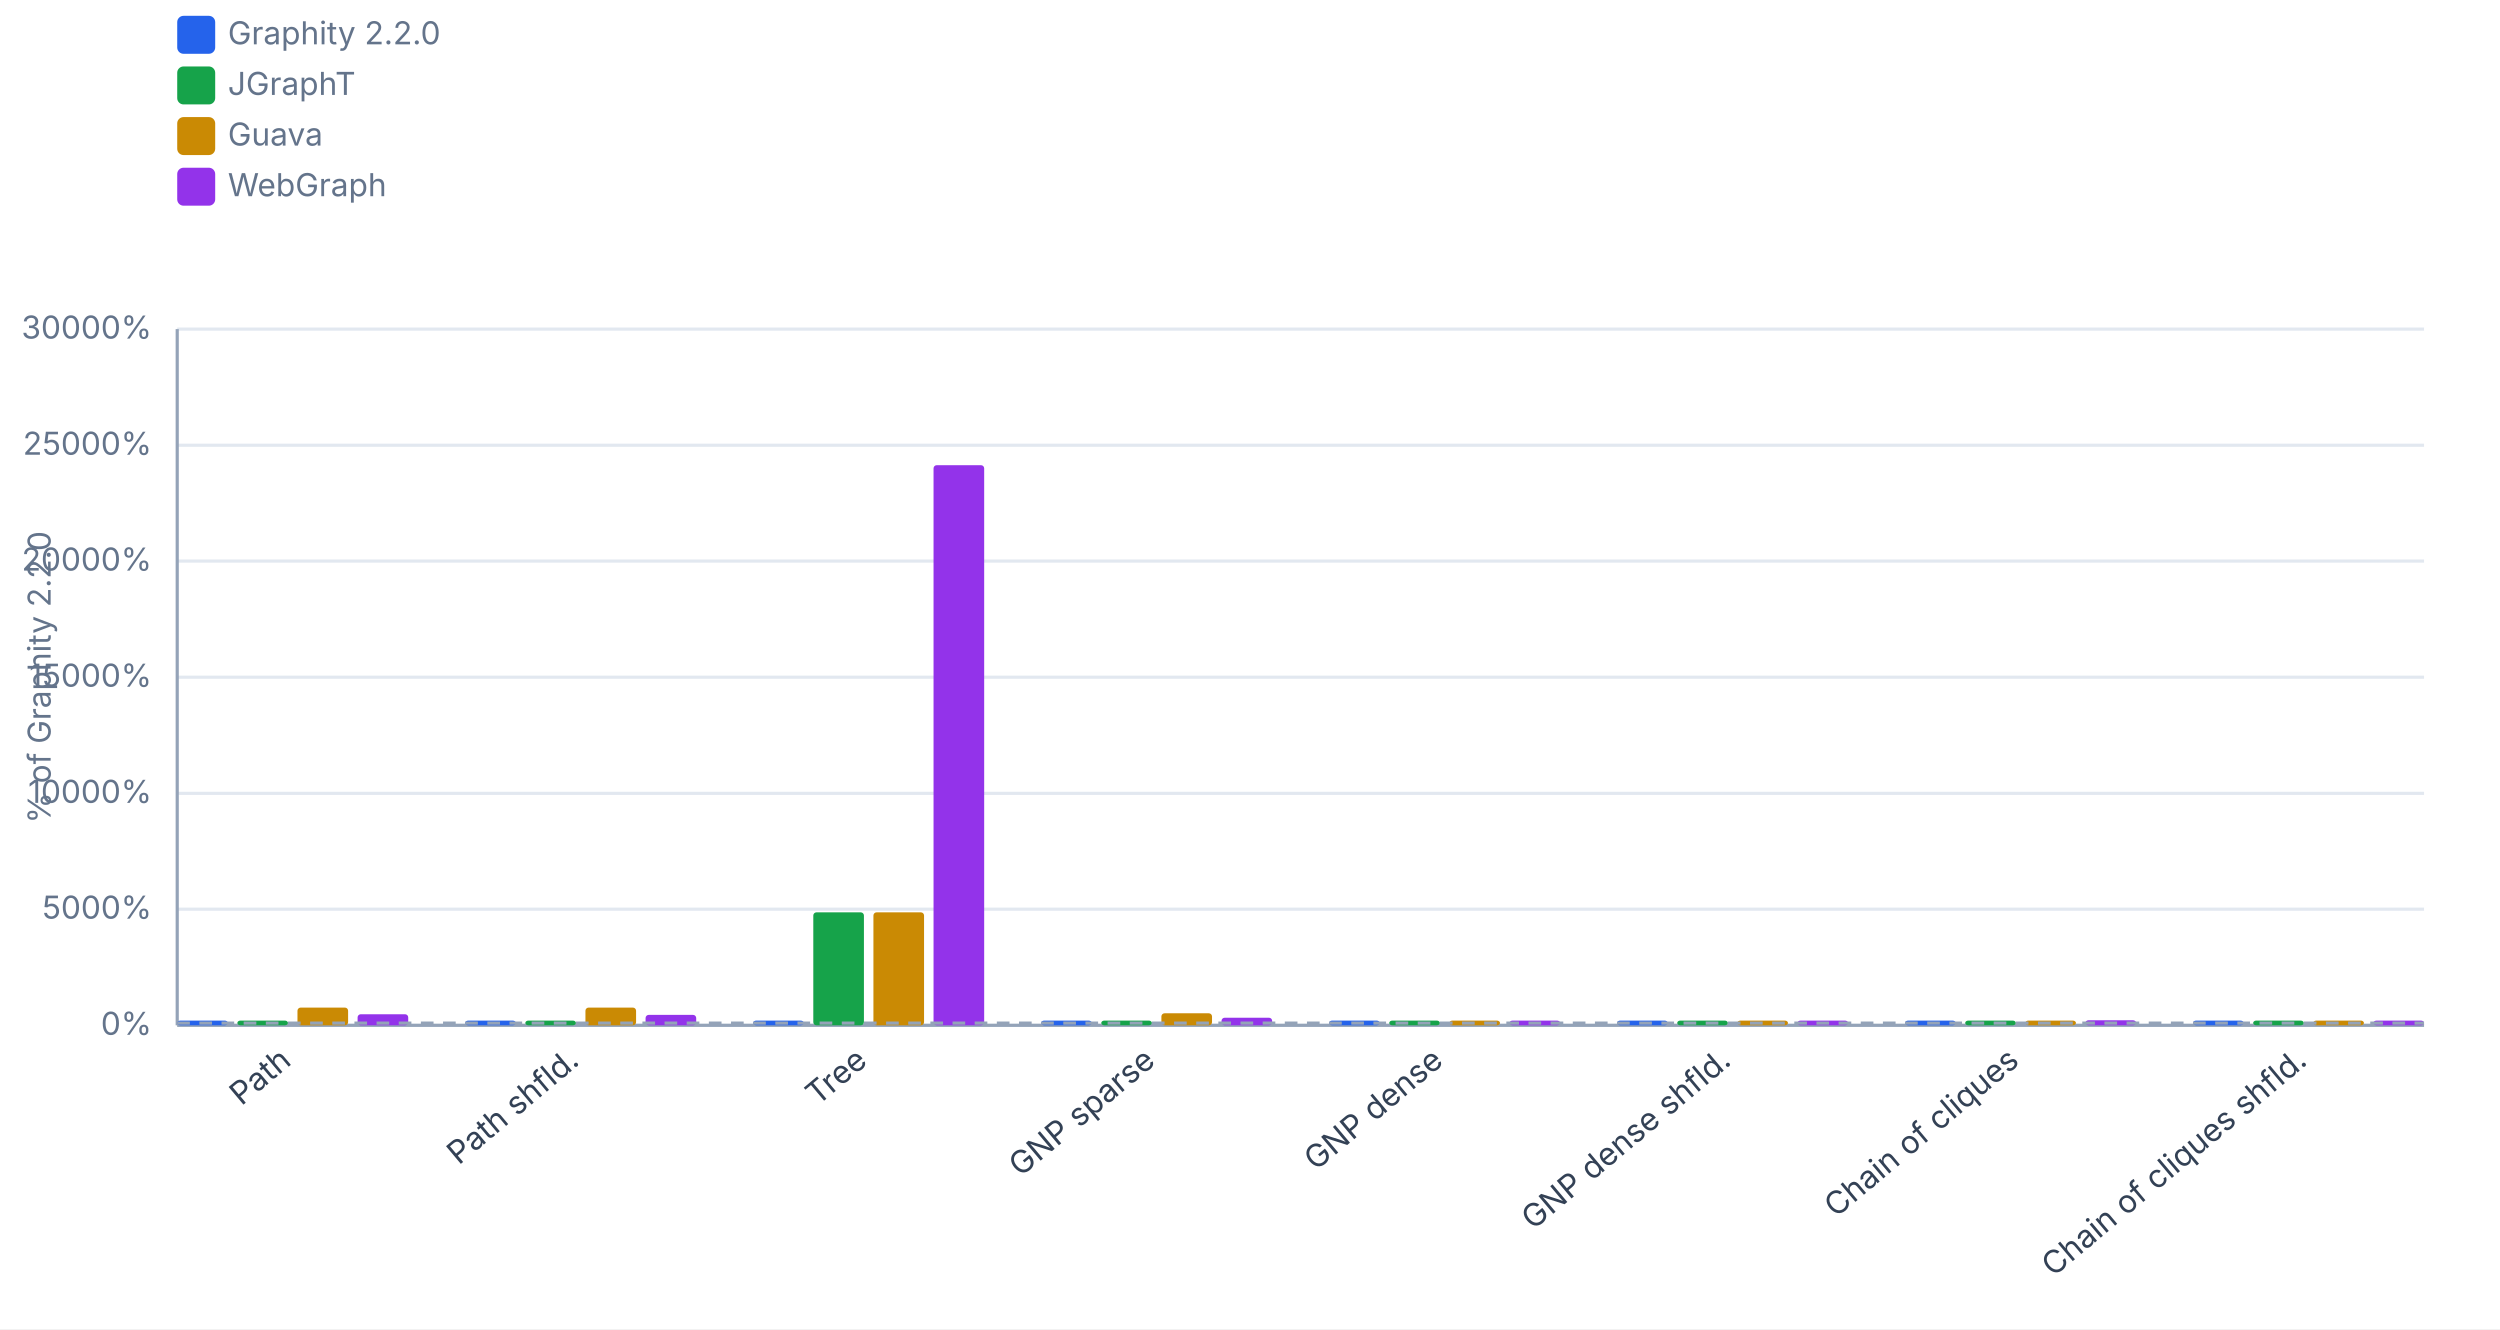
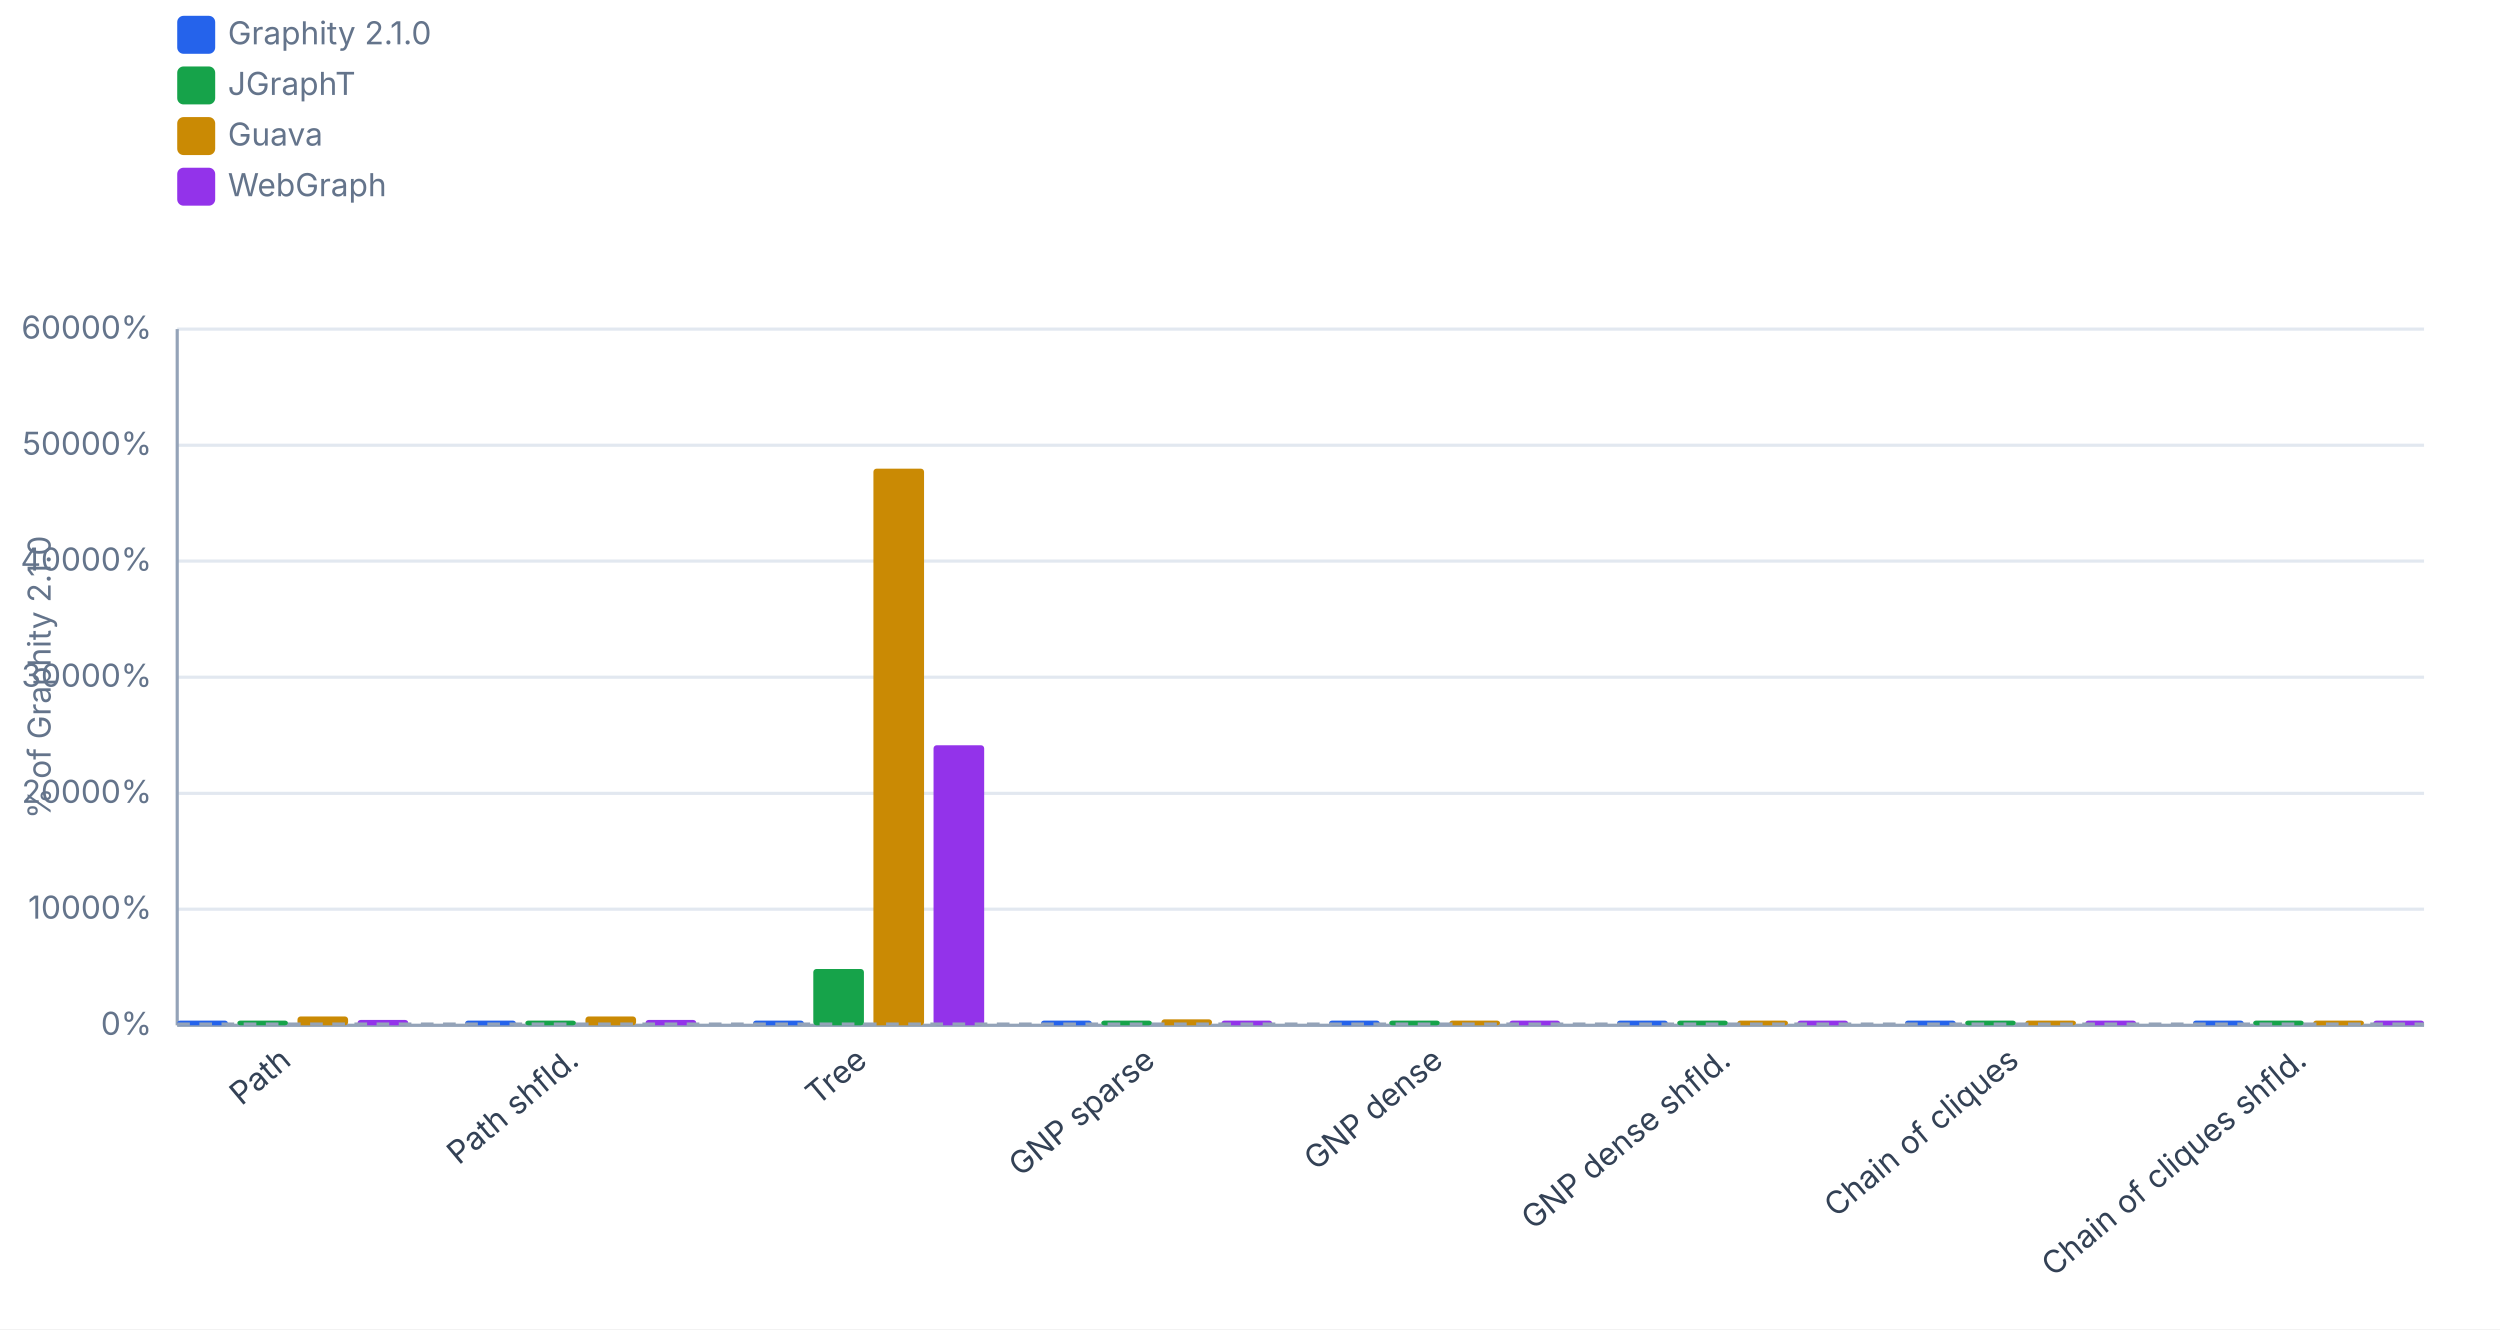
<svg xmlns="http://www.w3.org/2000/svg" width="790" height="420" viewBox="0 0 790 420" role="img">
  <style>text{font-family:ui-sans-serif,system-ui,-apple-system,Segoe UI,sans-serif;font-size:11px;fill:#334155}.axis{stroke:#94a3b8;stroke-width:1;fill:none}.grid{stroke:#e2e8f0;stroke-width:1}.ylabel{fill:#64748b;font-size:10px}.tick{fill:#64748b;font-size:10px}.xlabel{font-size:10px}</style>
  <rect x="0" y="0" width="790" height="420" fill="#ffffff" />
  <rect x="56" y="5" width="12" height="12" rx="2" fill="#2563eb" />
-   <text x="72" y="14" class="tick">Graphity 2.2.0</text>
+   <text x="72" y="14" class="tick">Graphity 2.1.0</text>
  <rect x="56" y="21" width="12" height="12" rx="2" fill="#16a34a" />
  <text x="72" y="30" class="tick">JGraphT</text>
  <rect x="56" y="37" width="12" height="12" rx="2" fill="#ca8a04" />
  <text x="72" y="46" class="tick">Guava</text>
  <rect x="56" y="53" width="12" height="12" rx="2" fill="#9333ea" />
  <text x="72" y="62" class="tick">WebGraph</text>
  <line class="grid" x1="56" y1="324.0" x2="766" y2="324.0" />
  <text class="tick" x="48" y="327.0" text-anchor="end">0%</text>
  <line class="grid" x1="56" y1="287.3" x2="766" y2="287.3" />
-   <text class="tick" x="48" y="290.3" text-anchor="end">5000%</text>
+   <text class="tick" x="48" y="290.3" text-anchor="end">10000%</text>
  <line class="grid" x1="56" y1="250.7" x2="766" y2="250.7" />
-   <text class="tick" x="48" y="253.7" text-anchor="end">10000%</text>
+   <text class="tick" x="48" y="253.7" text-anchor="end">20000%</text>
  <line class="grid" x1="56" y1="214.0" x2="766" y2="214.0" />
-   <text class="tick" x="48" y="217.0" text-anchor="end">15000%</text>
+   <text class="tick" x="48" y="217.0" text-anchor="end">30000%</text>
  <line class="grid" x1="56" y1="177.3" x2="766" y2="177.3" />
-   <text class="tick" x="48" y="180.3" text-anchor="end">20000%</text>
+   <text class="tick" x="48" y="180.3" text-anchor="end">40000%</text>
  <line class="grid" x1="56" y1="140.7" x2="766" y2="140.7" />
-   <text class="tick" x="48" y="143.7" text-anchor="end">25000%</text>
+   <text class="tick" x="48" y="143.7" text-anchor="end">50000%</text>
  <line class="grid" x1="56" y1="104.0" x2="766" y2="104.0" />
-   <text class="tick" x="48" y="107.0" text-anchor="end">30000%</text>
+   <text class="tick" x="48" y="107.0" text-anchor="end">60000%</text>
  <line class="axis" x1="56" y1="104" x2="56" y2="324" />
  <line class="axis" x1="56" y1="324" x2="766" y2="324" />
-   <text class="ylabel" x="16" y="214.0" text-anchor="middle" transform="rotate(-90 16 214.0)">% of Graphity 2.2.0</text>
+   <text class="ylabel" x="16" y="214.0" text-anchor="middle" transform="rotate(-90 16 214.0)">% of Graphity 2.1.0</text>
  <text class="xlabel" x="92.5" y="336.0" text-anchor="end" transform="rotate(-40 92.5 336.0)">Path</text>
  <rect x="56.0" y="322.5" width="16" height="1.5" fill="#2563eb" rx="1" />
  <rect x="75.0" y="322.5" width="16" height="1.5" fill="#16a34a" rx="1" />
-   <rect x="94.0" y="318.4" width="16" height="5.6" fill="#ca8a04" rx="1" />
-   <rect x="113.0" y="320.5" width="16" height="3.5" fill="#9333ea" rx="1" />
+   <rect x="94.0" y="321.2" width="16" height="2.8" fill="#ca8a04" rx="1" />
+   <rect x="113.0" y="322.3" width="16" height="1.7" fill="#9333ea" rx="1" />
  <text class="xlabel" x="183.5" y="336.0" text-anchor="end" transform="rotate(-40 183.5 336.0)">Path shfld.</text>
  <rect x="147.0" y="322.5" width="16" height="1.5" fill="#2563eb" rx="1" />
  <rect x="166.0" y="322.5" width="16" height="1.5" fill="#16a34a" rx="1" />
-   <rect x="185.0" y="318.4" width="16" height="5.6" fill="#ca8a04" rx="1" />
-   <rect x="204.0" y="320.7" width="16" height="3.3" fill="#9333ea" rx="1" />
+   <rect x="185.0" y="321.2" width="16" height="2.8" fill="#ca8a04" rx="1" />
+   <rect x="204.0" y="322.3" width="16" height="1.7" fill="#9333ea" rx="1" />
  <text class="xlabel" x="274.5" y="336.0" text-anchor="end" transform="rotate(-40 274.5 336.0)">Tree</text>
  <rect x="238.0" y="322.5" width="16" height="1.5" fill="#2563eb" rx="1" />
-   <rect x="257.0" y="288.3" width="16" height="35.7" fill="#16a34a" rx="1" />
-   <rect x="276.0" y="288.3" width="16" height="35.7" fill="#ca8a04" rx="1" />
-   <rect x="295.0" y="147.0" width="16" height="177.0" fill="#9333ea" rx="1" />
+   <rect x="257.0" y="306.2" width="16" height="17.8" fill="#16a34a" rx="1" />
+   <rect x="276.0" y="148.1" width="16" height="175.9" fill="#ca8a04" rx="1" />
+   <rect x="295.0" y="235.5" width="16" height="88.5" fill="#9333ea" rx="1" />
  <text class="xlabel" x="365.5" y="336.0" text-anchor="end" transform="rotate(-40 365.5 336.0)">GNP sparse</text>
  <rect x="329.0" y="322.5" width="16" height="1.5" fill="#2563eb" rx="1" />
  <rect x="348.0" y="322.5" width="16" height="1.5" fill="#16a34a" rx="1" />
-   <rect x="367.0" y="320.2" width="16" height="3.8" fill="#ca8a04" rx="1" />
-   <rect x="386.0" y="321.6" width="16" height="2.4" fill="#9333ea" rx="1" />
+   <rect x="367.0" y="322.1" width="16" height="1.9" fill="#ca8a04" rx="1" />
+   <rect x="386.0" y="322.5" width="16" height="1.5" fill="#9333ea" rx="1" />
  <text class="xlabel" x="456.5" y="336.0" text-anchor="end" transform="rotate(-40 456.5 336.0)">GNP dense</text>
  <rect x="420.0" y="322.5" width="16" height="1.5" fill="#2563eb" rx="1" />
  <rect x="439.0" y="322.5" width="16" height="1.5" fill="#16a34a" rx="1" />
  <rect x="458.0" y="322.5" width="16" height="1.5" fill="#ca8a04" rx="1" />
  <rect x="477.0" y="322.5" width="16" height="1.5" fill="#9333ea" rx="1" />
  <text class="xlabel" x="547.5" y="336.0" text-anchor="end" transform="rotate(-40 547.5 336.0)">GNP dense shfld.</text>
  <rect x="511.0" y="322.5" width="16" height="1.5" fill="#2563eb" rx="1" />
  <rect x="530.0" y="322.5" width="16" height="1.5" fill="#16a34a" rx="1" />
  <rect x="549.0" y="322.5" width="16" height="1.5" fill="#ca8a04" rx="1" />
  <rect x="568.0" y="322.5" width="16" height="1.5" fill="#9333ea" rx="1" />
  <text class="xlabel" x="638.5" y="336.0" text-anchor="end" transform="rotate(-40 638.5 336.0)">Chain of cliques</text>
  <rect x="602.0" y="322.5" width="16" height="1.5" fill="#2563eb" rx="1" />
  <rect x="621.0" y="322.5" width="16" height="1.5" fill="#16a34a" rx="1" />
  <rect x="640.0" y="322.5" width="16" height="1.5" fill="#ca8a04" rx="1" />
-   <rect x="659.0" y="322.4" width="16" height="1.6" fill="#9333ea" rx="1" />
+   <rect x="659.0" y="322.5" width="16" height="1.5" fill="#9333ea" rx="1" />
  <text class="xlabel" x="729.5" y="336.0" text-anchor="end" transform="rotate(-40 729.5 336.0)">Chain of cliques shfld.</text>
  <rect x="693.0" y="322.5" width="16" height="1.5" fill="#2563eb" rx="1" />
  <rect x="712.0" y="322.5" width="16" height="1.5" fill="#16a34a" rx="1" />
  <rect x="731.0" y="322.5" width="16" height="1.5" fill="#ca8a04" rx="1" />
  <rect x="750.0" y="322.5" width="16" height="1.5" fill="#9333ea" rx="1" />
-   <line x1="56" y1="323.3" x2="766" y2="323.3" stroke="#94a3b8" stroke-width="1" stroke-dasharray="4 3" />
+   <line x1="56" y1="323.6" x2="766" y2="323.6" stroke="#94a3b8" stroke-width="1" stroke-dasharray="4 3" />
</svg>
